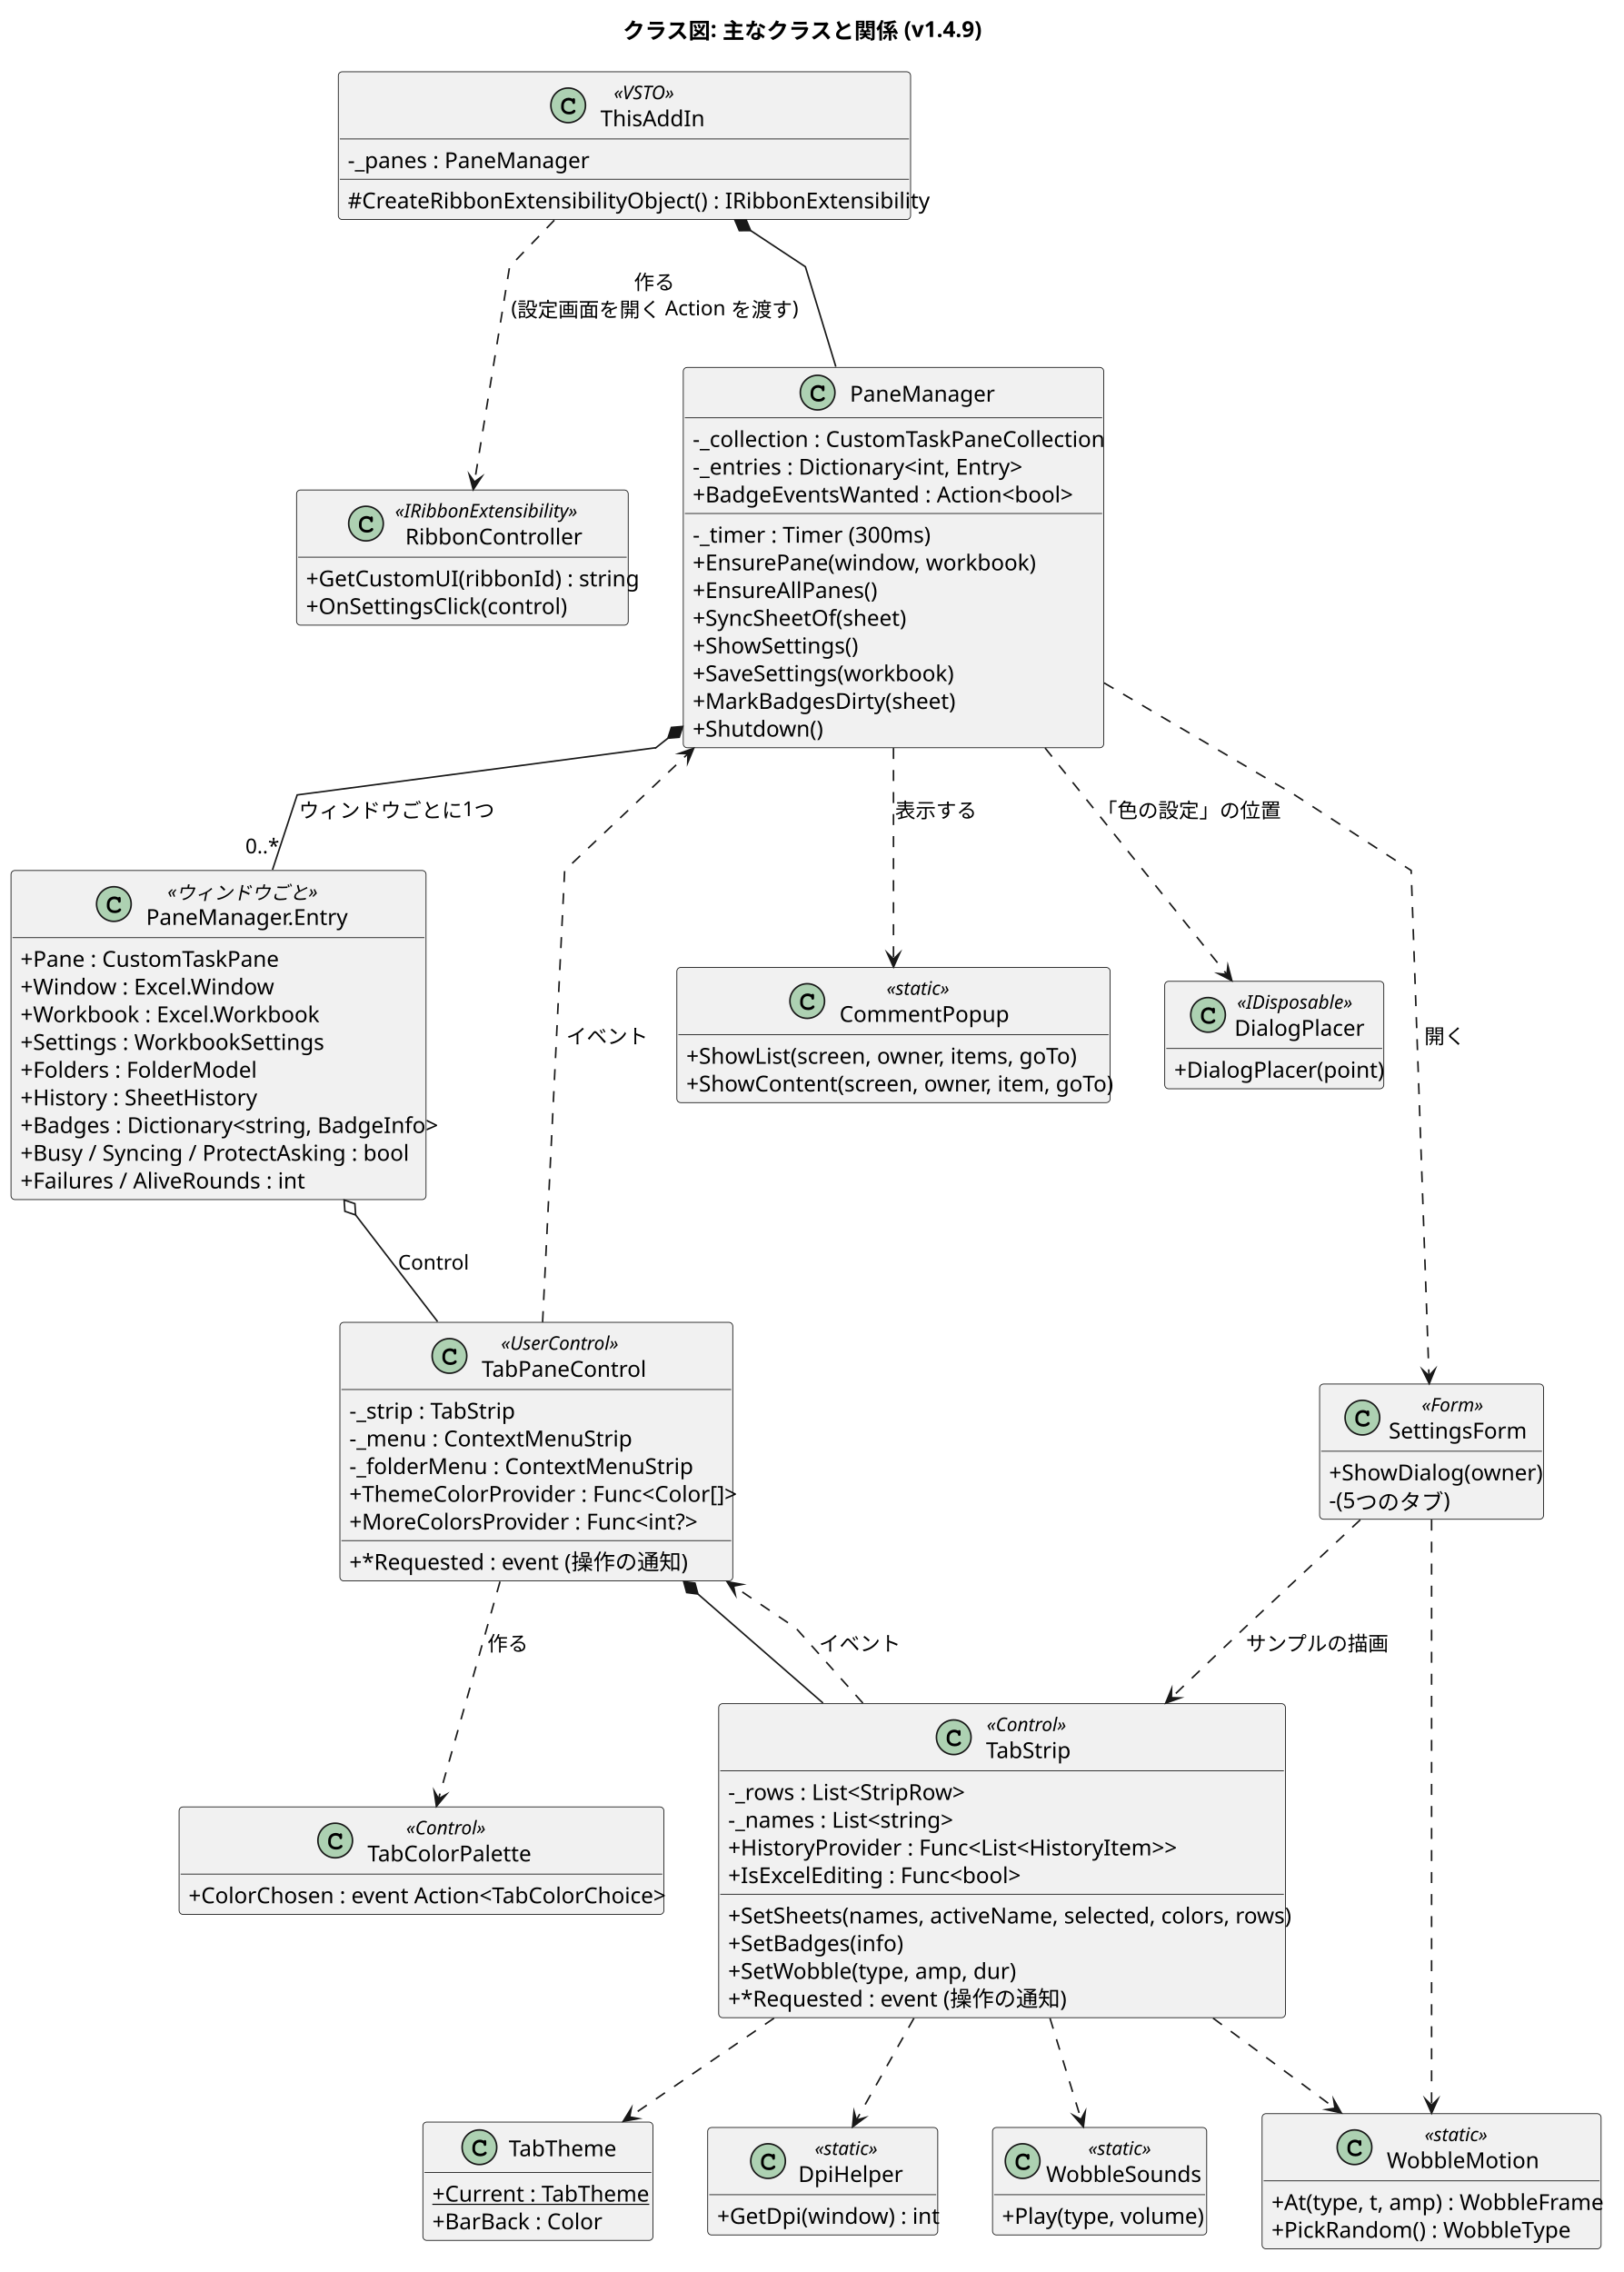
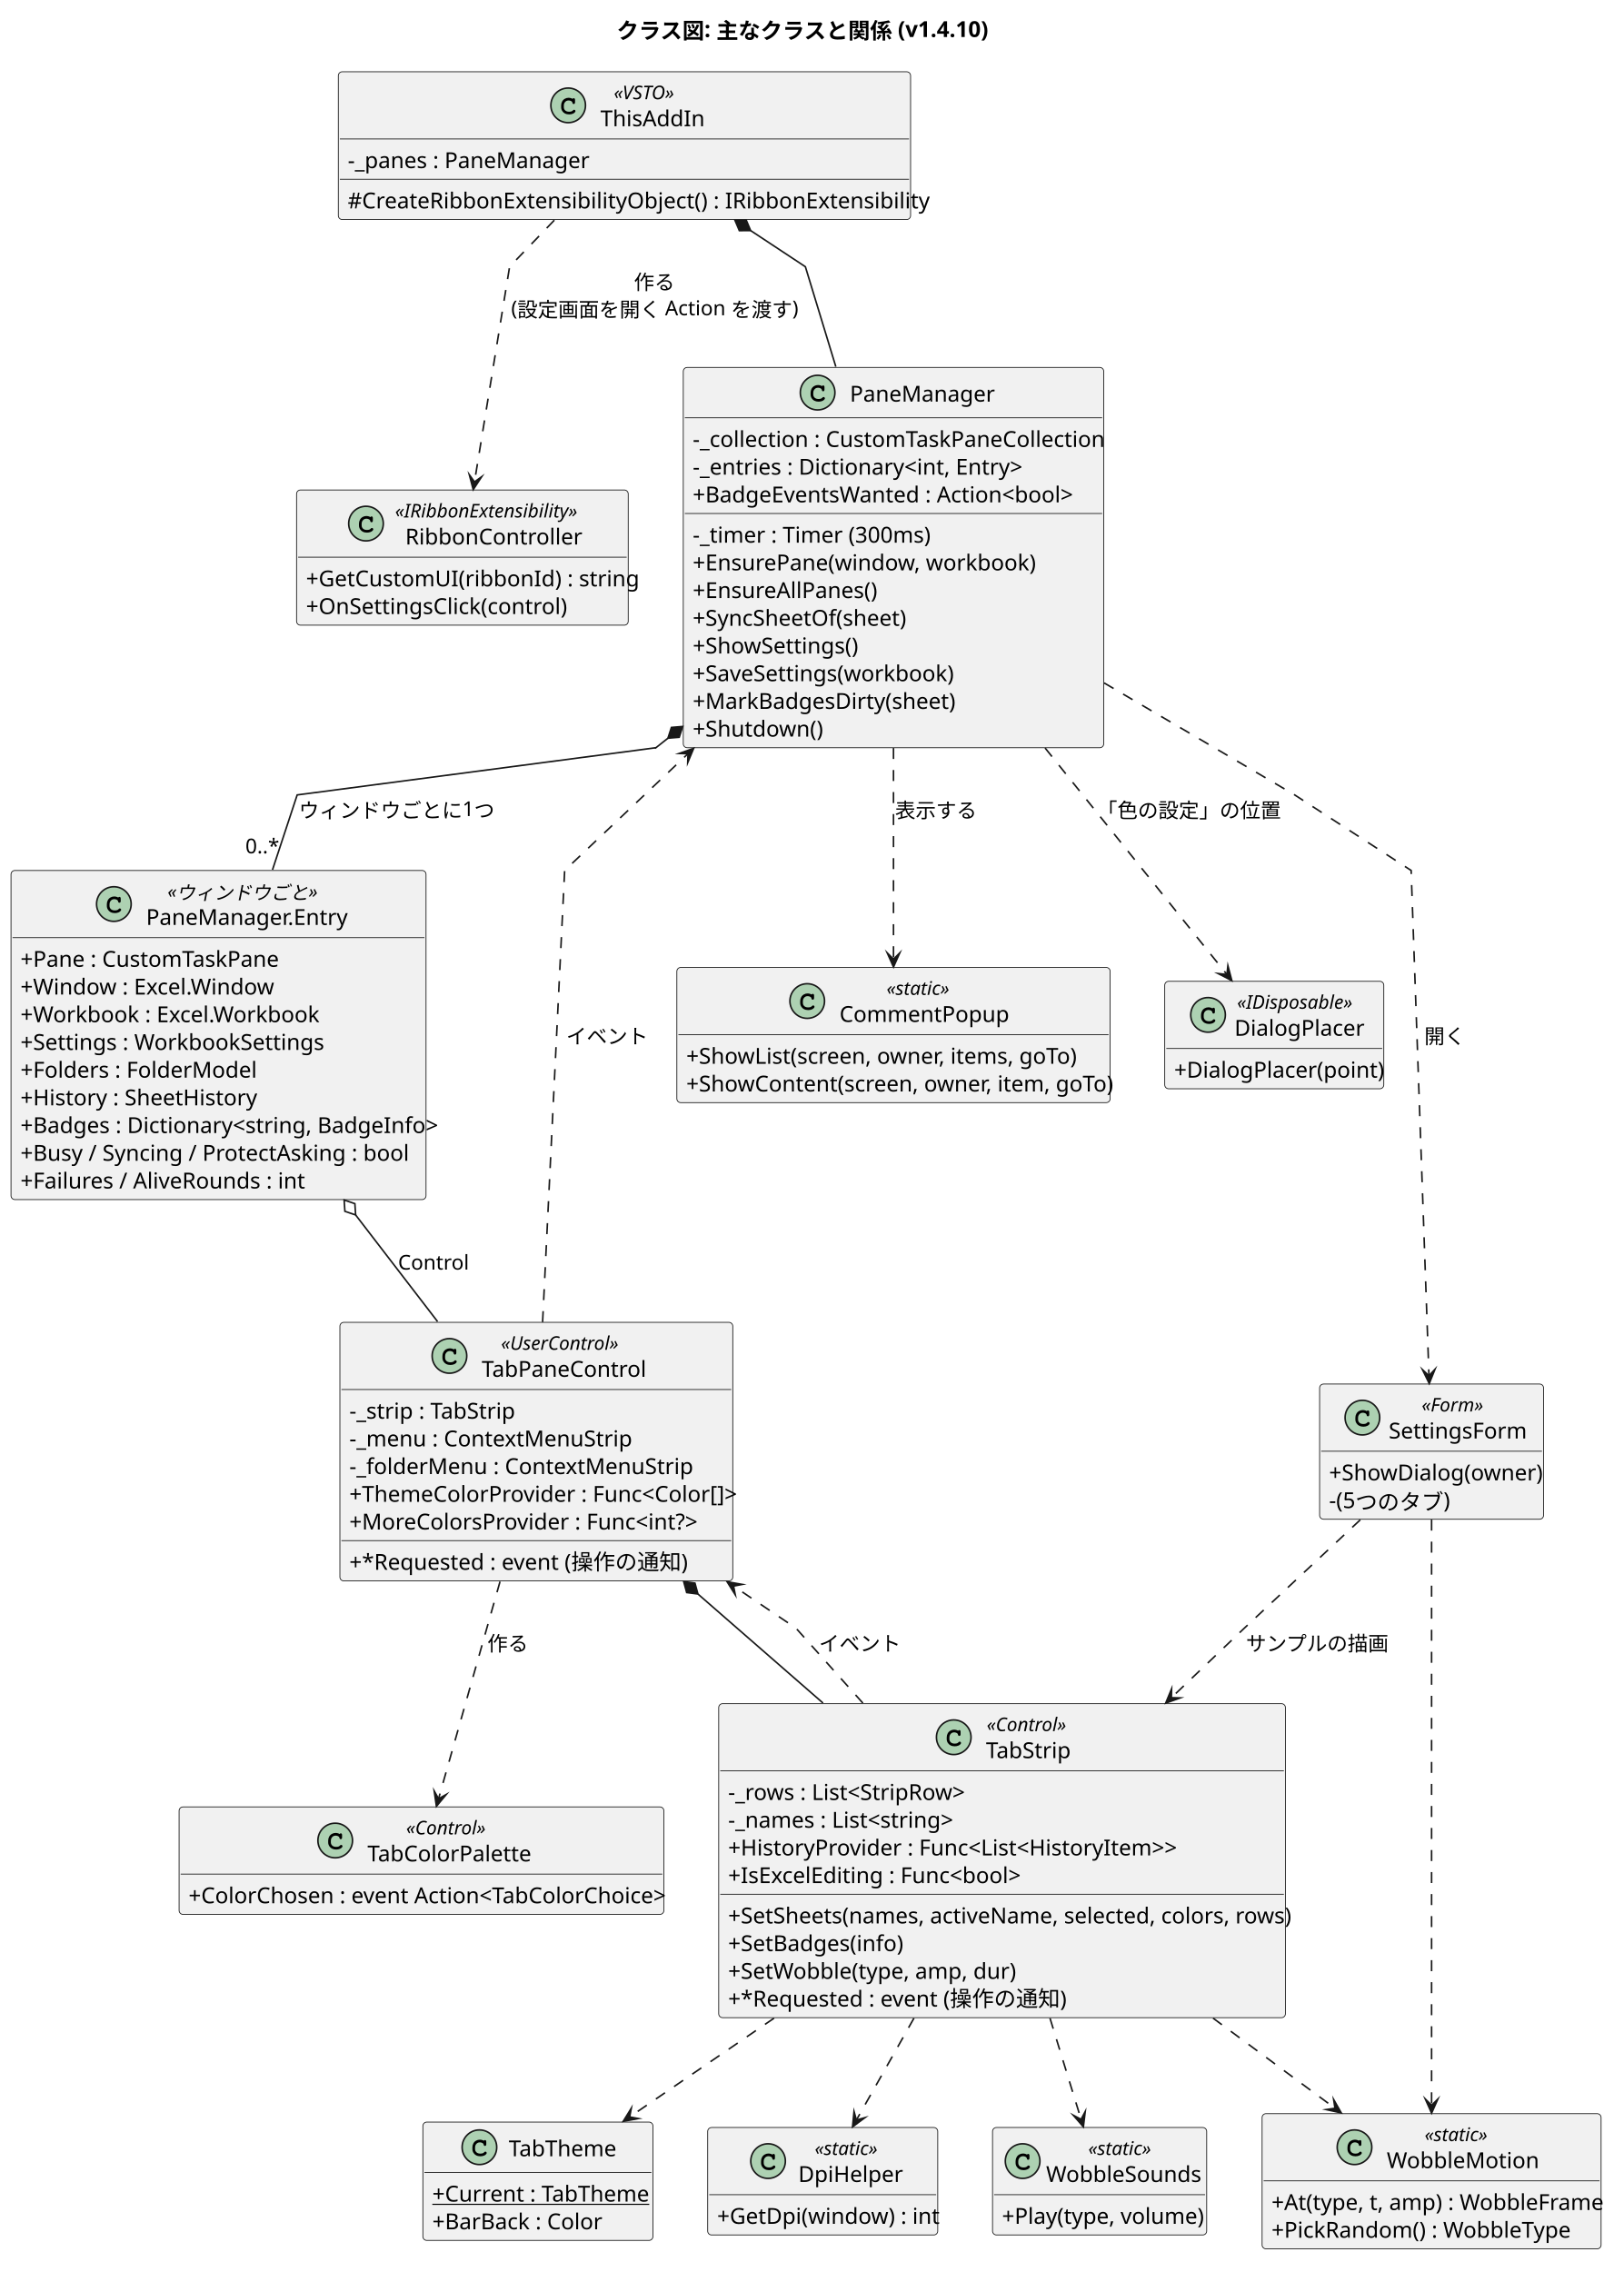
<svg xmlns="http://www.w3.org/2000/svg" version="1.1" data-diagram-type="CLASS" style="width:1032px;height:1444px;background:#FFFFFF;" width="1032px" height="1444px" viewBox="0 0 1032 1444" zoomAndPan="magnify" preserveAspectRatio="none" contentStyleType="text/css">
  <defs />
  <g font-family="sans-serif" lengthAdjust="spacing">
    <g class="title" data-source-line="1">
-       <text x="395.834" y="24.533" fill="#000" font-size="14" textLength="233.939" font-weight="700">クラス図: 主なクラスと関係 (v1.4.9)</text>
+       <text x="391.941" y="24.533" fill="#000" font-size="14" textLength="241.726" font-weight="700">クラス図: 主なクラスと関係 (v1.4.10)</text>
    </g>
    <g class="entity" data-qualified-name="ThisAddIn" id="ent0001" data-source-line="7">
      <rect x="215.03" y="45.609" width="363.716" height="93.922" fill="#F1F1F1" style="stroke:#181818;stroke-width:0.5;" rx="2.5" ry="2.5" />
      <ellipse cx="361.121" cy="66.961" rx="11" ry="11" fill="#ADD1B2" style="stroke:#181818;stroke-width:1;" />
      <path d="M363.886,62.836 Q364.043,62.617 364.23,62.508 Q364.418,62.398 364.636,62.398 Q365.011,62.398 365.246,62.664 Q365.48,62.914 365.48,63.523 L365.48,64.977 Q365.48,65.586 365.246,65.852 Q365.011,66.117 364.636,66.117 Q364.293,66.117 364.09,65.914 Q363.886,65.727 363.777,65.211 Q363.73,64.852 363.543,64.664 Q363.215,64.289 362.605,64.07 Q361.996,63.852 361.371,63.852 Q360.605,63.852 359.965,64.18 Q359.34,64.508 358.84,65.258 Q358.355,66.008 358.355,67.039 L358.355,68.133 Q358.355,69.367 359.246,70.195 Q360.136,71.008 361.73,71.008 Q362.668,71.008 363.324,70.758 Q363.715,70.602 364.136,70.164 Q364.402,69.898 364.543,69.82 Q364.699,69.742 364.902,69.742 Q365.23,69.742 365.48,70.008 Q365.746,70.258 365.746,70.602 Q365.746,70.945 365.402,71.352 Q364.902,71.93 364.105,72.258 Q363.027,72.711 361.73,72.711 Q360.215,72.711 359.011,72.086 Q358.027,71.586 357.34,70.523 Q356.652,69.445 356.652,68.164 L356.652,67.008 Q356.652,65.68 357.261,64.539 Q357.886,63.383 358.98,62.773 Q360.074,62.148 361.308,62.148 Q362.043,62.148 362.683,62.32 Q363.34,62.477 363.886,62.836 Z " fill="#000" />
      <text x="390.128" y="63.066" fill="#000" font-size="12" textLength="46.02" font-style="italic">«VSTO»</text>
      <text x="381.621" y="80.236" fill="#000" font-size="14" textLength="63.034">ThisAddIn</text>
      <line x1="216.03" y1="88.313" x2="577.746" y2="88.313" style="stroke:#181818;stroke-width:0.5;" />
      <text x="221.03" y="106.846" fill="#000" font-size="14" textLength="150.213">-_panes : PaneManager</text>
      <line x1="216.03" y1="113.922" x2="577.746" y2="113.922" style="stroke:#181818;stroke-width:0.5;" />
      <text x="221.03" y="132.455" fill="#000" font-size="14" textLength="351.716">#CreateRibbonExtensibilityObject() : IRibbonExtensibility</text>
    </g>
    <g class="entity" data-qualified-name="RibbonController" id="ent0002" data-source-line="12">
      <rect x="188.49" y="311.419" width="210.796" height="85.922" fill="#F1F1F1" style="stroke:#181818;stroke-width:0.5;" rx="2.5" ry="2.5" />
      <ellipse cx="232.618" cy="332.771" rx="11" ry="11" fill="#ADD1B2" style="stroke:#181818;stroke-width:1;" />
      <path d="M235.384,328.646 Q235.54,328.427 235.728,328.318 Q235.915,328.208 236.134,328.208 Q236.509,328.208 236.743,328.474 Q236.978,328.724 236.978,329.333 L236.978,330.787 Q236.978,331.396 236.743,331.662 Q236.509,331.927 236.134,331.927 Q235.79,331.927 235.587,331.724 Q235.384,331.537 235.275,331.021 Q235.228,330.662 235.04,330.474 Q234.712,330.099 234.103,329.88 Q233.493,329.662 232.868,329.662 Q232.103,329.662 231.462,329.99 Q230.837,330.318 230.337,331.068 Q229.853,331.818 229.853,332.849 L229.853,333.943 Q229.853,335.177 230.743,336.005 Q231.634,336.818 233.228,336.818 Q234.165,336.818 234.821,336.568 Q235.212,336.412 235.634,335.974 Q235.9,335.708 236.04,335.63 Q236.196,335.552 236.4,335.552 Q236.728,335.552 236.978,335.818 Q237.243,336.068 237.243,336.412 Q237.243,336.755 236.9,337.162 Q236.4,337.74 235.603,338.068 Q234.525,338.521 233.228,338.521 Q231.712,338.521 230.509,337.896 Q229.525,337.396 228.837,336.333 Q228.15,335.255 228.15,333.974 L228.15,332.818 Q228.15,331.49 228.759,330.349 Q229.384,329.193 230.478,328.583 Q231.571,327.958 232.806,327.958 Q233.54,327.958 234.181,328.13 Q234.837,328.287 235.384,328.646 Z " fill="#000" />
      <text x="251.091" y="328.876" fill="#000" font-size="12" textLength="118.066" font-style="italic">«IRibbonExtensibility»</text>
      <text x="257.597" y="346.046" fill="#000" font-size="14" textLength="105.055">RibbonController</text>
      <line x1="189.49" y1="354.123" x2="398.286" y2="354.123" style="stroke:#181818;stroke-width:0.5;" />
      <text x="194.49" y="372.656" fill="#000" font-size="14" textLength="198.796">+GetCustomUI(ribbonId) : string</text>
      <text x="194.49" y="390.265" fill="#000" font-size="14" textLength="159.113">+OnSettingsClick(control)</text>
    </g>
    <g class="entity" data-qualified-name="PaneManager" id="ent0003" data-source-line="17">
      <rect x="434.27" y="233.529" width="267.227" height="241.703" fill="#F1F1F1" style="stroke:#181818;stroke-width:0.5;" rx="2.5" ry="2.5" />
      <ellipse cx="519.658" cy="249.529" rx="11" ry="11" fill="#ADD1B2" style="stroke:#181818;stroke-width:1;" />
      <path d="M522.423,245.404 Q522.58,245.186 522.767,245.076 Q522.955,244.967 523.173,244.967 Q523.548,244.967 523.783,245.233 Q524.017,245.483 524.017,246.092 L524.017,247.545 Q524.017,248.154 523.783,248.42 Q523.548,248.686 523.173,248.686 Q522.83,248.686 522.626,248.483 Q522.423,248.295 522.314,247.779 Q522.267,247.42 522.08,247.233 Q521.751,246.858 521.142,246.639 Q520.533,246.42 519.908,246.42 Q519.142,246.42 518.501,246.748 Q517.876,247.076 517.376,247.826 Q516.892,248.576 516.892,249.608 L516.892,250.701 Q516.892,251.936 517.783,252.764 Q518.673,253.576 520.267,253.576 Q521.205,253.576 521.861,253.326 Q522.251,253.17 522.673,252.733 Q522.939,252.467 523.08,252.389 Q523.236,252.311 523.439,252.311 Q523.767,252.311 524.017,252.576 Q524.283,252.826 524.283,253.17 Q524.283,253.514 523.939,253.92 Q523.439,254.498 522.642,254.826 Q521.564,255.279 520.267,255.279 Q518.751,255.279 517.548,254.654 Q516.564,254.154 515.876,253.092 Q515.189,252.014 515.189,250.733 L515.189,249.576 Q515.189,248.248 515.798,247.108 Q516.423,245.951 517.517,245.342 Q518.611,244.717 519.845,244.717 Q520.58,244.717 521.22,244.889 Q521.876,245.045 522.423,245.404 Z " fill="#000" />
      <text x="540.158" y="255.258" fill="#000" font-size="14" textLength="87.951">PaneManager</text>
      <line x1="435.27" y1="265.529" x2="700.497" y2="265.529" style="stroke:#181818;stroke-width:0.5;" />
      <text x="440.27" y="284.063" fill="#000" font-size="14" textLength="255.227">-_collection : CustomTaskPaneCollection</text>
      <text x="440.27" y="301.672" fill="#000" font-size="14" textLength="199.972">-_entries : Dictionary&lt;int, Entry&gt;</text>
      <text x="440.27" y="319.281" fill="#000" font-size="14" textLength="233.105">+BadgeEventsWanted : Action&lt;bool&gt;</text>
      <line x1="435.27" y1="326.358" x2="700.497" y2="326.358" style="stroke:#181818;stroke-width:0.5;" />
      <text x="440.27" y="344.891" fill="#000" font-size="14" textLength="146.234">-_timer : Timer (300ms)</text>
      <text x="440.27" y="362.5" fill="#000" font-size="14" textLength="208.94">+EnsurePane(window, workbook)</text>
      <text x="440.27" y="380.109" fill="#000" font-size="14" textLength="117.113">+EnsureAllPanes()</text>
      <text x="440.27" y="397.719" fill="#000" font-size="14" textLength="134.237">+SyncSheetOf(sheet)</text>
      <text x="440.27" y="415.328" fill="#000" font-size="14" textLength="103.106">+ShowSettings()</text>
      <text x="440.27" y="432.938" fill="#000" font-size="14" textLength="159.913">+SaveSettings(workbook)</text>
      <text x="440.27" y="450.547" fill="#000" font-size="14" textLength="159.113">+MarkBadgesDirty(sheet)</text>
      <text x="440.27" y="468.156" fill="#000" font-size="14" textLength="79.769">+Shutdown()</text>
    </g>
    <g class="entity" data-qualified-name="Entry" id="ent0004" data-source-line="31">
      <rect x="7" y="553.229" width="263.768" height="209.188" fill="#F1F1F1" style="stroke:#181818;stroke-width:0.5;" rx="2.5" ry="2.5" />
      <ellipse cx="72.375" cy="574.581" rx="11" ry="11" fill="#ADD1B2" style="stroke:#181818;stroke-width:1;" />
      <path d="M75.141,570.456 Q75.297,570.237 75.485,570.128 Q75.672,570.018 75.891,570.018 Q76.266,570.018 76.5,570.284 Q76.735,570.534 76.735,571.143 L76.735,572.597 Q76.735,573.206 76.5,573.472 Q76.266,573.737 75.891,573.737 Q75.547,573.737 75.344,573.534 Q75.141,573.347 75.032,572.831 Q74.985,572.472 74.797,572.284 Q74.469,571.909 73.86,571.69 Q73.25,571.472 72.625,571.472 Q71.86,571.472 71.219,571.8 Q70.594,572.128 70.094,572.878 Q69.61,573.628 69.61,574.659 L69.61,575.753 Q69.61,576.987 70.5,577.815 Q71.391,578.628 72.985,578.628 Q73.922,578.628 74.579,578.378 Q74.969,578.222 75.391,577.784 Q75.657,577.518 75.797,577.44 Q75.954,577.362 76.157,577.362 Q76.485,577.362 76.735,577.628 Q77,577.878 77,578.222 Q77,578.565 76.657,578.972 Q76.157,579.55 75.36,579.878 Q74.282,580.331 72.985,580.331 Q71.469,580.331 70.266,579.706 Q69.282,579.206 68.594,578.143 Q67.907,577.065 67.907,575.784 L67.907,574.628 Q67.907,573.3 68.516,572.159 Q69.141,571.003 70.235,570.393 Q71.329,569.768 72.563,569.768 Q73.297,569.768 73.938,569.94 Q74.594,570.097 75.141,570.456 Z " fill="#000" />
      <text x="106.46" y="570.686" fill="#000" font-size="12" textLength="97.348" font-style="italic">«ウィンドウごと»</text>
      <text x="92.875" y="587.856" fill="#000" font-size="14" textLength="124.517">PaneManager.Entry</text>
      <line x1="8" y1="595.933" x2="269.768" y2="595.933" style="stroke:#181818;stroke-width:0.5;" />
      <text x="13" y="614.466" fill="#000" font-size="14" textLength="163.81">+Pane : CustomTaskPane</text>
      <text x="13" y="632.075" fill="#000" font-size="14" textLength="157.555">+Window : Excel.Window</text>
      <text x="13" y="649.684" fill="#000" font-size="14" textLength="184.01">+Workbook : Excel.Workbook</text>
      <text x="13" y="667.294" fill="#000" font-size="14" textLength="184.037">+Settings : WorkbookSettings</text>
      <text x="13" y="684.903" fill="#000" font-size="14" textLength="144.341">+Folders : FolderModel</text>
      <text x="13" y="702.513" fill="#000" font-size="14" textLength="143.548">+History : SheetHistory</text>
      <text x="13" y="720.122" fill="#000" font-size="14" textLength="251.768">+Badges : Dictionary&lt;string, BadgeInfo&gt;</text>
      <text x="13" y="737.731" fill="#000" font-size="14" textLength="236.954">+Busy / Syncing / ProtectAsking : bool</text>
      <text x="13" y="755.341" fill="#000" font-size="14" textLength="174.692">+Failures / AliveRounds : int</text>
    </g>
    <g class="entity" data-qualified-name="TabPaneControl" id="ent0005" data-source-line="43">
      <rect x="216.03" y="840.419" width="249.713" height="164.359" fill="#F1F1F1" style="stroke:#181818;stroke-width:0.5;" rx="2.5" ry="2.5" />
      <ellipse cx="285.661" cy="861.771" rx="11" ry="11" fill="#ADD1B2" style="stroke:#181818;stroke-width:1;" />
      <path d="M288.426,857.646 Q288.583,857.427 288.77,857.318 Q288.958,857.208 289.176,857.208 Q289.551,857.208 289.786,857.474 Q290.02,857.724 290.02,858.333 L290.02,859.787 Q290.02,860.396 289.786,860.662 Q289.551,860.927 289.176,860.927 Q288.833,860.927 288.63,860.724 Q288.426,860.537 288.317,860.021 Q288.27,859.662 288.083,859.474 Q287.755,859.099 287.145,858.88 Q286.536,858.662 285.911,858.662 Q285.145,858.662 284.505,858.99 Q283.88,859.318 283.38,860.068 Q282.895,860.818 282.895,861.849 L282.895,862.943 Q282.895,864.177 283.786,865.005 Q284.676,865.818 286.27,865.818 Q287.208,865.818 287.864,865.568 Q288.255,865.412 288.676,864.974 Q288.942,864.708 289.083,864.63 Q289.239,864.552 289.442,864.552 Q289.77,864.552 290.02,864.818 Q290.286,865.068 290.286,865.412 Q290.286,865.755 289.942,866.162 Q289.442,866.74 288.645,867.068 Q287.567,867.521 286.27,867.521 Q284.755,867.521 283.551,866.896 Q282.567,866.396 281.88,865.333 Q281.192,864.255 281.192,862.974 L281.192,861.818 Q281.192,860.49 281.801,859.349 Q282.426,858.193 283.52,857.583 Q284.614,856.958 285.848,856.958 Q286.583,856.958 287.223,857.13 Q287.88,857.287 288.426,857.646 Z " fill="#000" />
      <text x="318.453" y="857.876" fill="#000" font-size="12" textLength="77.367" font-style="italic">«UserControl»</text>
      <text x="306.161" y="875.046" fill="#000" font-size="14" textLength="101.951">TabPaneControl</text>
      <line x1="217.03" y1="883.123" x2="464.743" y2="883.123" style="stroke:#181818;stroke-width:0.5;" />
      <text x="222.03" y="901.656" fill="#000" font-size="14" textLength="103.476">-_strip : TabStrip</text>
      <text x="222.03" y="919.265" fill="#000" font-size="14" textLength="171.192">-_menu : ContextMenuStrip</text>
      <text x="222.03" y="936.874" fill="#000" font-size="14" textLength="206.213">-_folderMenu : ContextMenuStrip</text>
      <text x="222.03" y="954.484" fill="#000" font-size="14" textLength="237.713">+ThemeColorProvider : Func&lt;Color[]&gt;</text>
      <text x="222.03" y="972.093" fill="#000" font-size="14" textLength="214.375">+MoreColorsProvider : Func&lt;int?&gt;</text>
      <line x1="217.03" y1="979.169" x2="464.743" y2="979.169" style="stroke:#181818;stroke-width:0.5;" />
      <text x="222.03" y="997.703" fill="#000" font-size="14" textLength="210.472">+*Requested : event (操作の通知)</text>
    </g>
    <g class="entity" data-qualified-name="TabStrip" id="ent0006" data-source-line="52">
      <rect x="456.78" y="1082.779" width="360.202" height="199.578" fill="#F1F1F1" style="stroke:#181818;stroke-width:0.5;" rx="2.5" ry="2.5" />
      <ellipse cx="606.176" cy="1104.131" rx="11" ry="11" fill="#ADD1B2" style="stroke:#181818;stroke-width:1;" />
      <path d="M608.942,1100.006 Q609.098,1099.787 609.285,1099.678 Q609.473,1099.568 609.692,1099.568 Q610.067,1099.568 610.301,1099.834 Q610.535,1100.084 610.535,1100.693 L610.535,1102.147 Q610.535,1102.756 610.301,1103.022 Q610.067,1103.287 609.692,1103.287 Q609.348,1103.287 609.145,1103.084 Q608.942,1102.897 608.832,1102.381 Q608.785,1102.022 608.598,1101.834 Q608.27,1101.459 607.66,1101.24 Q607.051,1101.022 606.426,1101.022 Q605.66,1101.022 605.02,1101.35 Q604.395,1101.678 603.895,1102.428 Q603.41,1103.178 603.41,1104.209 L603.41,1105.303 Q603.41,1106.537 604.301,1107.365 Q605.192,1108.178 606.785,1108.178 Q607.723,1108.178 608.379,1107.928 Q608.77,1107.772 609.192,1107.334 Q609.457,1107.068 609.598,1106.99 Q609.754,1106.912 609.957,1106.912 Q610.285,1106.912 610.535,1107.178 Q610.801,1107.428 610.801,1107.772 Q610.801,1108.115 610.457,1108.522 Q609.957,1109.1 609.16,1109.428 Q608.082,1109.881 606.785,1109.881 Q605.27,1109.881 604.067,1109.256 Q603.082,1108.756 602.395,1107.693 Q601.707,1106.615 601.707,1105.334 L601.707,1104.178 Q601.707,1102.85 602.317,1101.709 Q602.942,1100.553 604.035,1099.943 Q605.129,1099.318 606.363,1099.318 Q607.098,1099.318 607.738,1099.49 Q608.395,1099.647 608.942,1100.006 Z " fill="#000" />
      <text x="627.115" y="1100.236" fill="#000" font-size="12" textLength="52.031" font-style="italic">«Control»</text>
      <text x="626.676" y="1117.406" fill="#000" font-size="14" textLength="52.91">TabStrip</text>
      <line x1="457.78" y1="1125.483" x2="815.982" y2="1125.483" style="stroke:#181818;stroke-width:0.5;" />
      <text x="462.78" y="1144.016" fill="#000" font-size="14" textLength="148.606">-_rows : List&lt;StripRow&gt;</text>
      <text x="462.78" y="1161.625" fill="#000" font-size="14" textLength="138.51">-_names : List&lt;string&gt;</text>
      <text x="462.78" y="1179.234" fill="#000" font-size="14" textLength="271.934">+HistoryProvider : Func&lt;List&lt;HistoryItem&gt;&gt;</text>
      <text x="462.78" y="1196.844" fill="#000" font-size="14" textLength="181.72">+IsExcelEditing : Func&lt;bool&gt;</text>
      <line x1="457.78" y1="1203.92" x2="815.982" y2="1203.92" style="stroke:#181818;stroke-width:0.5;" />
      <text x="462.78" y="1222.453" fill="#000" font-size="14" textLength="348.202">+SetSheets(names, activeName, selected, colors, rows)</text>
      <text x="462.78" y="1240.063" fill="#000" font-size="14" textLength="108.568">+SetBadges(info)</text>
      <text x="462.78" y="1257.672" fill="#000" font-size="14" textLength="175.472">+SetWobble(type, amp, dur)</text>
      <text x="462.78" y="1275.281" fill="#000" font-size="14" textLength="210.472">+*Requested : event (操作の通知)</text>
    </g>
    <g class="entity" data-qualified-name="TabColorPalette" id="ent0007" data-source-line="63">
      <rect x="113.83" y="1148.409" width="308.112" height="68.313" fill="#F1F1F1" style="stroke:#181818;stroke-width:0.5;" rx="2.5" ry="2.5" />
      <ellipse cx="213.054" cy="1169.761" rx="11" ry="11" fill="#ADD1B2" style="stroke:#181818;stroke-width:1;" />
      <path d="M215.819,1165.636 Q215.976,1165.417 216.163,1165.308 Q216.351,1165.198 216.569,1165.198 Q216.944,1165.198 217.179,1165.464 Q217.413,1165.714 217.413,1166.323 L217.413,1167.777 Q217.413,1168.386 217.179,1168.652 Q216.944,1168.917 216.569,1168.917 Q216.226,1168.917 216.022,1168.714 Q215.819,1168.527 215.71,1168.011 Q215.663,1167.652 215.476,1167.464 Q215.147,1167.089 214.538,1166.87 Q213.929,1166.652 213.304,1166.652 Q212.538,1166.652 211.897,1166.98 Q211.272,1167.308 210.772,1168.058 Q210.288,1168.808 210.288,1169.839 L210.288,1170.933 Q210.288,1172.167 211.179,1172.995 Q212.069,1173.808 213.663,1173.808 Q214.601,1173.808 215.257,1173.558 Q215.647,1173.402 216.069,1172.964 Q216.335,1172.698 216.476,1172.62 Q216.632,1172.542 216.835,1172.542 Q217.163,1172.542 217.413,1172.808 Q217.679,1173.058 217.679,1173.402 Q217.679,1173.745 217.335,1174.152 Q216.835,1174.73 216.038,1175.058 Q214.96,1175.511 213.663,1175.511 Q212.147,1175.511 210.944,1174.886 Q209.96,1174.386 209.272,1173.323 Q208.585,1172.245 208.585,1170.964 L208.585,1169.808 Q208.585,1168.48 209.194,1167.339 Q209.819,1166.183 210.913,1165.573 Q212.007,1164.948 213.241,1164.948 Q213.976,1164.948 214.616,1165.12 Q215.272,1165.277 215.819,1165.636 Z " fill="#000" />
      <text x="258.121" y="1165.866" fill="#000" font-size="12" textLength="52.031" font-style="italic">«Control»</text>
      <text x="233.554" y="1183.036" fill="#000" font-size="14" textLength="101.165">TabColorPalette</text>
      <line x1="114.83" y1="1191.113" x2="420.942" y2="1191.113" style="stroke:#181818;stroke-width:0.5;" />
      <text x="119.83" y="1209.646" fill="#000" font-size="14" textLength="296.112">+ColorChosen : event Action&lt;TabColorChoice&gt;</text>
    </g>
    <g class="entity" data-qualified-name="SettingsForm" id="ent0008" data-source-line="67">
      <rect x="838.71" y="879.639" width="142.341" height="85.922" fill="#F1F1F1" style="stroke:#181818;stroke-width:0.5;" rx="2.5" ry="2.5" />
      <ellipse cx="865.902" cy="900.991" rx="11" ry="11" fill="#ADD1B2" style="stroke:#181818;stroke-width:1;" />
      <path d="M868.667,896.866 Q868.824,896.647 869.011,896.538 Q869.199,896.428 869.417,896.428 Q869.792,896.428 870.027,896.694 Q870.261,896.944 870.261,897.553 L870.261,899.007 Q870.261,899.616 870.027,899.882 Q869.792,900.147 869.417,900.147 Q869.074,900.147 868.87,899.944 Q868.667,899.757 868.558,899.241 Q868.511,898.882 868.324,898.694 Q867.995,898.319 867.386,898.1 Q866.777,897.882 866.152,897.882 Q865.386,897.882 864.745,898.21 Q864.12,898.538 863.62,899.288 Q863.136,900.038 863.136,901.069 L863.136,902.163 Q863.136,903.397 864.027,904.225 Q864.917,905.038 866.511,905.038 Q867.449,905.038 868.105,904.788 Q868.495,904.632 868.917,904.194 Q869.183,903.928 869.324,903.85 Q869.48,903.772 869.683,903.772 Q870.011,903.772 870.261,904.038 Q870.527,904.288 870.527,904.632 Q870.527,904.975 870.183,905.382 Q869.683,905.96 868.886,906.288 Q867.808,906.741 866.511,906.741 Q864.995,906.741 863.792,906.116 Q862.808,905.616 862.12,904.553 Q861.433,903.475 861.433,902.194 L861.433,901.038 Q861.433,899.71 862.042,898.569 Q862.667,897.413 863.761,896.803 Q864.855,896.178 866.089,896.178 Q866.824,896.178 867.464,896.35 Q868.12,896.507 868.667,896.866 Z " fill="#000" />
      <text x="903.563" y="897.096" fill="#000" font-size="12" textLength="41.344" font-style="italic">«Form»</text>
      <text x="882.611" y="914.266" fill="#000" font-size="14" textLength="83.248">SettingsForm</text>
      <line x1="839.71" y1="922.343" x2="980.051" y2="922.343" style="stroke:#181818;stroke-width:0.5;" />
      <text x="844.71" y="940.876" fill="#000" font-size="14" textLength="130.341">+ShowDialog(owner)</text>
      <text x="844.71" y="958.485" fill="#000" font-size="14" textLength="77.772">-(5つのタブ)</text>
    </g>
    <g class="entity" data-qualified-name="CommentPopup" id="ent0009" data-source-line="72">
      <rect x="430.18" y="614.869" width="275.402" height="85.922" fill="#F1F1F1" style="stroke:#181818;stroke-width:0.5;" rx="2.5" ry="2.5" />
      <ellipse cx="513.049" cy="636.221" rx="11" ry="11" fill="#ADD1B2" style="stroke:#181818;stroke-width:1;" />
      <path d="M515.814,632.096 Q515.971,631.877 516.158,631.768 Q516.346,631.658 516.564,631.658 Q516.939,631.658 517.174,631.924 Q517.408,632.174 517.408,632.783 L517.408,634.237 Q517.408,634.846 517.174,635.112 Q516.939,635.377 516.564,635.377 Q516.221,635.377 516.017,635.174 Q515.814,634.987 515.705,634.471 Q515.658,634.112 515.471,633.924 Q515.142,633.549 514.533,633.33 Q513.924,633.112 513.299,633.112 Q512.533,633.112 511.892,633.44 Q511.267,633.768 510.767,634.518 Q510.283,635.268 510.283,636.299 L510.283,637.393 Q510.283,638.627 511.174,639.455 Q512.064,640.268 513.658,640.268 Q514.596,640.268 515.252,640.018 Q515.642,639.862 516.064,639.424 Q516.33,639.158 516.471,639.08 Q516.627,639.002 516.83,639.002 Q517.158,639.002 517.408,639.268 Q517.674,639.518 517.674,639.862 Q517.674,640.205 517.33,640.612 Q516.83,641.19 516.033,641.518 Q514.955,641.971 513.658,641.971 Q512.142,641.971 510.939,641.346 Q509.955,640.846 509.267,639.783 Q508.58,638.705 508.58,637.424 L508.58,636.268 Q508.58,634.94 509.189,633.799 Q509.814,632.643 510.908,632.033 Q512.002,631.408 513.236,631.408 Q513.971,631.408 514.611,631.58 Q515.267,631.737 515.814,632.096 Z " fill="#000" />
      <text x="563.453" y="632.326" fill="#000" font-size="12" textLength="41.355" font-style="italic">«static»</text>
      <text x="533.549" y="649.496" fill="#000" font-size="14" textLength="101.165">CommentPopup</text>
      <line x1="431.18" y1="657.573" x2="704.582" y2="657.573" style="stroke:#181818;stroke-width:0.5;" />
      <text x="436.18" y="676.106" fill="#000" font-size="14" textLength="243.154">+ShowList(screen, owner, items, goTo)</text>
      <text x="436.18" y="693.715" fill="#000" font-size="14" textLength="263.402">+ShowContent(screen, owner, item, goTo)</text>
    </g>
    <g class="entity" data-qualified-name="DialogPlacer" id="ent0010" data-source-line="77">
      <rect x="740.27" y="623.669" width="139.23" height="68.313" fill="#F1F1F1" style="stroke:#181818;stroke-width:0.5;" rx="2.5" ry="2.5" />
      <ellipse cx="767.806" cy="645.021" rx="11" ry="11" fill="#ADD1B2" style="stroke:#181818;stroke-width:1;" />
      <path d="M770.572,640.896 Q770.728,640.677 770.916,640.568 Q771.103,640.458 771.322,640.458 Q771.697,640.458 771.931,640.724 Q772.166,640.974 772.166,641.583 L772.166,643.037 Q772.166,643.646 771.931,643.912 Q771.697,644.177 771.322,644.177 Q770.978,644.177 770.775,643.974 Q770.572,643.787 770.463,643.271 Q770.416,642.912 770.228,642.724 Q769.9,642.349 769.291,642.13 Q768.681,641.912 768.056,641.912 Q767.291,641.912 766.65,642.24 Q766.025,642.568 765.525,643.318 Q765.041,644.068 765.041,645.099 L765.041,646.193 Q765.041,647.427 765.931,648.255 Q766.822,649.068 768.416,649.068 Q769.353,649.068 770.009,648.818 Q770.4,648.662 770.822,648.224 Q771.088,647.958 771.228,647.88 Q771.384,647.802 771.588,647.802 Q771.916,647.802 772.166,648.068 Q772.431,648.318 772.431,648.662 Q772.431,649.005 772.088,649.412 Q771.588,649.99 770.791,650.318 Q769.713,650.771 768.416,650.771 Q766.9,650.771 765.697,650.146 Q764.713,649.646 764.025,648.583 Q763.338,647.505 763.338,646.224 L763.338,645.068 Q763.338,643.74 763.947,642.599 Q764.572,641.443 765.666,640.833 Q766.759,640.208 767.994,640.208 Q768.728,640.208 769.369,640.38 Q770.025,640.537 770.572,640.896 Z " fill="#000" />
      <text x="786.254" y="641.126" fill="#000" font-size="12" textLength="76.049" font-style="italic">«IDisposable»</text>
      <text x="784.592" y="658.296" fill="#000" font-size="14" textLength="79.372">DialogPlacer</text>
      <line x1="741.27" y1="666.373" x2="878.5" y2="666.373" style="stroke:#181818;stroke-width:0.5;" />
      <text x="746.27" y="684.906" fill="#000" font-size="14" textLength="127.23">+DialogPlacer(point)</text>
    </g>
    <g class="entity" data-qualified-name="TabTheme" id="ent0011" data-source-line="81">
      <rect x="268.77" y="1348.709" width="146.224" height="75.219" fill="#F1F1F1" style="stroke:#181818;stroke-width:0.5;" rx="2.5" ry="2.5" />
      <ellipse cx="304.707" cy="1364.709" rx="11" ry="11" fill="#ADD1B2" style="stroke:#181818;stroke-width:1;" />
      <path d="M307.473,1360.584 Q307.629,1360.366 307.817,1360.256 Q308.004,1360.147 308.223,1360.147 Q308.598,1360.147 308.832,1360.413 Q309.067,1360.663 309.067,1361.272 L309.067,1362.725 Q309.067,1363.334 308.832,1363.6 Q308.598,1363.866 308.223,1363.866 Q307.879,1363.866 307.676,1363.663 Q307.473,1363.475 307.364,1362.959 Q307.317,1362.6 307.129,1362.413 Q306.801,1362.038 306.192,1361.819 Q305.582,1361.6 304.957,1361.6 Q304.192,1361.6 303.551,1361.928 Q302.926,1362.256 302.426,1363.006 Q301.942,1363.756 301.942,1364.788 L301.942,1365.881 Q301.942,1367.116 302.832,1367.944 Q303.723,1368.756 305.317,1368.756 Q306.254,1368.756 306.91,1368.506 Q307.301,1368.35 307.723,1367.913 Q307.989,1367.647 308.129,1367.569 Q308.285,1367.491 308.489,1367.491 Q308.817,1367.491 309.067,1367.756 Q309.332,1368.006 309.332,1368.35 Q309.332,1368.694 308.989,1369.1 Q308.489,1369.678 307.692,1370.006 Q306.614,1370.459 305.317,1370.459 Q303.801,1370.459 302.598,1369.834 Q301.614,1369.334 300.926,1368.272 Q300.239,1367.194 300.239,1365.913 L300.239,1364.756 Q300.239,1363.428 300.848,1362.288 Q301.473,1361.131 302.567,1360.522 Q303.66,1359.897 304.895,1359.897 Q305.629,1359.897 306.27,1360.069 Q306.926,1360.225 307.473,1360.584 Z " fill="#000" />
      <text x="323.36" y="1370.438" fill="#000" font-size="14" textLength="67.696">TabTheme</text>
      <line x1="269.77" y1="1380.709" x2="413.994" y2="1380.709" style="stroke:#181818;stroke-width:0.5;" />
      <text x="274.77" y="1399.243" fill="#000" font-size="14" textLength="134.224" text-decoration="underline">+Current : TabTheme</text>
      <text x="274.77" y="1416.852" fill="#000" font-size="14" textLength="106.21">+BarBack : Color</text>
    </g>
    <g class="entity" data-qualified-name="DpiHelper" id="ent0012" data-source-line="86">
      <rect x="449.78" y="1352.159" width="146.217" height="68.313" fill="#F1F1F1" style="stroke:#181818;stroke-width:0.5;" rx="2.5" ry="2.5" />
      <ellipse cx="488.166" cy="1373.511" rx="11" ry="11" fill="#ADD1B2" style="stroke:#181818;stroke-width:1;" />
      <path d="M490.932,1369.386 Q491.088,1369.167 491.275,1369.058 Q491.463,1368.948 491.682,1368.948 Q492.057,1368.948 492.291,1369.214 Q492.525,1369.464 492.525,1370.073 L492.525,1371.527 Q492.525,1372.136 492.291,1372.402 Q492.057,1372.667 491.682,1372.667 Q491.338,1372.667 491.135,1372.464 Q490.932,1372.277 490.822,1371.761 Q490.775,1371.402 490.588,1371.214 Q490.26,1370.839 489.65,1370.62 Q489.041,1370.402 488.416,1370.402 Q487.65,1370.402 487.01,1370.73 Q486.385,1371.058 485.885,1371.808 Q485.4,1372.558 485.4,1373.589 L485.4,1374.683 Q485.4,1375.917 486.291,1376.745 Q487.182,1377.558 488.775,1377.558 Q489.713,1377.558 490.369,1377.308 Q490.76,1377.152 491.182,1376.714 Q491.447,1376.448 491.588,1376.37 Q491.744,1376.292 491.947,1376.292 Q492.275,1376.292 492.525,1376.558 Q492.791,1376.808 492.791,1377.152 Q492.791,1377.495 492.447,1377.902 Q491.947,1378.48 491.15,1378.808 Q490.072,1379.261 488.775,1379.261 Q487.26,1379.261 486.057,1378.636 Q485.072,1378.136 484.385,1377.073 Q483.697,1375.995 483.697,1374.714 L483.697,1373.558 Q483.697,1372.23 484.307,1371.089 Q484.932,1369.933 486.025,1369.323 Q487.119,1368.698 488.353,1368.698 Q489.088,1368.698 489.728,1368.87 Q490.385,1369.027 490.932,1369.386 Z " fill="#000" />
      <text x="517.809" y="1369.616" fill="#000" font-size="12" textLength="41.355" font-style="italic">«static»</text>
      <text x="507.363" y="1386.786" fill="#000" font-size="14" textLength="62.248">DpiHelper</text>
      <line x1="450.78" y1="1394.863" x2="594.997" y2="1394.863" style="stroke:#181818;stroke-width:0.5;" />
      <text x="455.78" y="1413.396" fill="#000" font-size="14" textLength="134.217">+GetDpi(window) : int</text>
    </g>
    <g class="entity" data-qualified-name="WobbleMotion" id="ent0013" data-source-line="90">
      <rect x="802.15" y="1343.359" width="215.458" height="85.922" fill="#F1F1F1" style="stroke:#181818;stroke-width:0.5;" rx="2.5" ry="2.5" />
      <ellipse cx="860.884" cy="1364.711" rx="11" ry="11" fill="#ADD1B2" style="stroke:#181818;stroke-width:1;" />
      <path d="M863.65,1360.586 Q863.806,1360.367 863.994,1360.258 Q864.181,1360.148 864.4,1360.148 Q864.775,1360.148 865.009,1360.414 Q865.244,1360.664 865.244,1361.273 L865.244,1362.727 Q865.244,1363.336 865.009,1363.602 Q864.775,1363.867 864.4,1363.867 Q864.056,1363.867 863.853,1363.664 Q863.65,1363.477 863.541,1362.961 Q863.494,1362.602 863.306,1362.414 Q862.978,1362.039 862.369,1361.82 Q861.759,1361.602 861.134,1361.602 Q860.369,1361.602 859.728,1361.93 Q859.103,1362.258 858.603,1363.008 Q858.119,1363.758 858.119,1364.789 L858.119,1365.883 Q858.119,1367.117 859.009,1367.945 Q859.9,1368.758 861.494,1368.758 Q862.431,1368.758 863.088,1368.508 Q863.478,1368.352 863.9,1367.914 Q864.166,1367.648 864.306,1367.57 Q864.463,1367.492 864.666,1367.492 Q864.994,1367.492 865.244,1367.758 Q865.509,1368.008 865.509,1368.352 Q865.509,1368.695 865.166,1369.102 Q864.666,1369.68 863.869,1370.008 Q862.791,1370.461 861.494,1370.461 Q859.978,1370.461 858.775,1369.836 Q857.791,1369.336 857.103,1368.273 Q856.416,1367.195 856.416,1365.914 L856.416,1364.758 Q856.416,1363.43 857.025,1362.289 Q857.65,1361.133 858.744,1360.523 Q859.838,1359.898 861.072,1359.898 Q861.806,1359.898 862.447,1360.07 Q863.103,1360.227 863.65,1360.586 Z " fill="#000" />
      <text x="905.451" y="1360.816" fill="#000" font-size="12" textLength="41.355" font-style="italic">«static»</text>
      <text x="881.384" y="1377.986" fill="#000" font-size="14" textLength="89.489">WobbleMotion</text>
      <line x1="803.15" y1="1386.063" x2="1016.608" y2="1386.063" style="stroke:#181818;stroke-width:0.5;" />
      <text x="808.15" y="1404.596" fill="#000" font-size="14" textLength="203.458">+At(type, t, amp) : WobbleFrame</text>
      <text x="808.15" y="1422.205" fill="#000" font-size="14" textLength="187.127">+PickRandom() : WobbleType</text>
    </g>
    <g class="entity" data-qualified-name="WobbleSounds" id="ent0014" data-source-line="95">
      <rect x="630.83" y="1352.159" width="136.106" height="68.313" fill="#F1F1F1" style="stroke:#181818;stroke-width:0.5;" rx="2.5" ry="2.5" />
      <ellipse cx="649.95" cy="1373.511" rx="11" ry="11" fill="#ADD1B2" style="stroke:#181818;stroke-width:1;" />
      <path d="M652.715,1369.386 Q652.872,1369.167 653.059,1369.058 Q653.247,1368.948 653.465,1368.948 Q653.84,1368.948 654.075,1369.214 Q654.309,1369.464 654.309,1370.073 L654.309,1371.527 Q654.309,1372.136 654.075,1372.402 Q653.84,1372.667 653.465,1372.667 Q653.122,1372.667 652.919,1372.464 Q652.715,1372.277 652.606,1371.761 Q652.559,1371.402 652.372,1371.214 Q652.044,1370.839 651.434,1370.62 Q650.825,1370.402 650.2,1370.402 Q649.434,1370.402 648.794,1370.73 Q648.169,1371.058 647.669,1371.808 Q647.184,1372.558 647.184,1373.589 L647.184,1374.683 Q647.184,1375.917 648.075,1376.745 Q648.965,1377.558 650.559,1377.558 Q651.497,1377.558 652.153,1377.308 Q652.544,1377.152 652.965,1376.714 Q653.231,1376.448 653.372,1376.37 Q653.528,1376.292 653.731,1376.292 Q654.059,1376.292 654.309,1376.558 Q654.575,1376.808 654.575,1377.152 Q654.575,1377.495 654.231,1377.902 Q653.731,1378.48 652.934,1378.808 Q651.856,1379.261 650.559,1379.261 Q649.044,1379.261 647.84,1378.636 Q646.856,1378.136 646.169,1377.073 Q645.481,1375.995 645.481,1374.714 L645.481,1373.558 Q645.481,1372.23 646.09,1371.089 Q646.715,1369.933 647.809,1369.323 Q648.903,1368.698 650.137,1368.698 Q650.872,1368.698 651.512,1368.87 Q652.169,1369.027 652.715,1369.386 Z " fill="#000" />
      <text x="691.663" y="1369.616" fill="#000" font-size="12" textLength="41.355" font-style="italic">«static»</text>
      <text x="664.865" y="1386.786" fill="#000" font-size="14" textLength="94.951">WobbleSounds</text>
      <line x1="631.83" y1="1394.863" x2="765.936" y2="1394.863" style="stroke:#181818;stroke-width:0.5;" />
      <text x="636.83" y="1413.396" fill="#000" font-size="14" textLength="124.106">+Play(type, volume)</text>
    </g>
    <g class="link" data-entity-1="ent0001" data-entity-2="ent0003" id="lnk15" data-source-line="99" data-link-type="composition">
      <path d="M477.103,146.553 C501.053,162.373 511.88,169.529 511.88,169.529 C511.88,169.529 520.64,198.289 531.23,233.059" style="stroke:#181818;stroke-width:1;" fill="none" id="ThisAddIn-backto-PaneManager" codeLine="99" />
      <polygon points="467.09,139.939,469.892,146.584,477.103,146.553,474.301,139.909,467.09,139.939" fill="#181818" style="stroke:#181818;stroke-width:1;stroke-linejoin:miter;stroke-miterlimit:10;" />
    </g>
    <g class="link" data-entity-1="ent0001" data-entity-2="ent0002" id="lnk16" data-source-line="100" data-link-type="dependency">
      <path d="M352.32,139.939 C337.12,155.759 323.88,169.529 323.88,169.529 C323.88,169.529 310.425,251.985 301.575,306.265" style="stroke:#181818;stroke-width:1;stroke-dasharray:7,7;" fill="none" id="ThisAddIn-to-RibbonController" codeLine="100" />
      <polygon points="300.77,311.199,306.166,302.96,301.575,306.265,298.27,301.673,300.77,311.199" fill="#181818" style="stroke:#181818;stroke-width:1;stroke-linejoin:miter;stroke-miterlimit:10;" />
      <text x="402.886" y="184.024" fill="#000" font-size="13" textLength="26">作る</text>
      <text x="324.88" y="200.376" fill="#000" font-size="13" textLength="182.013">(設定画面を開く Action を渡す)</text>
    </g>
    <g class="link" data-entity-1="ent0003" data-entity-2="ent0004" id="lnk17" data-source-line="101" data-link-type="composition">
      <path d="M424.512,469.18 C414.082,477.46 416.88,475.229 416.88,475.229 C416.88,475.229 188.88,505.229 188.88,505.229 C188.88,505.229 181.93,526.329 173.2,552.779" style="stroke:#181818;stroke-width:1;" fill="none" id="PaneManager-backto-Entry" codeLine="101" />
      <polygon points="433.91,461.719,426.724,462.317,424.512,469.18,431.698,468.583,433.91,461.719" fill="#181818" style="stroke:#181818;stroke-width:1;stroke-linejoin:miter;stroke-miterlimit:10;" />
      <text x="189.88" y="519.724" fill="#000" font-size="13" textLength="124.23">ウィンドウごとに1つ</text>
      <text x="155.963" y="542.338" fill="#000" font-size="13" textLength="19.513">0..*</text>
    </g>
    <g class="link" data-entity-1="ent0004" data-entity-2="ent0005" id="lnk18" data-source-line="102" data-link-type="aggregation">
      <path d="M226.033,772.193 C245.773,797.873 259.33,815.509 278.12,839.959" style="stroke:#181818;stroke-width:1;" fill="none" id="Entry-backto-TabPaneControl" codeLine="102" />
      <polygon points="218.72,762.679,219.205,769.874,226.033,772.193,225.548,764.999,218.72,762.679" fill="none" style="stroke:#181818;stroke-width:1;stroke-linejoin:miter;stroke-miterlimit:10;" />
      <text x="252.98" y="806.914" fill="#000" font-size="13" textLength="41.907">Control</text>
    </g>
    <g class="link" data-entity-1="ent0005" data-entity-2="ent0006" id="lnk19" data-source-line="103" data-link-type="composition">
      <path d="M443.586,1013.104 C471.706,1037.614 493.81,1056.879 523.08,1082.389" style="stroke:#181818;stroke-width:1;" fill="none" id="TabPaneControl-backto-TabStrip" codeLine="103" />
      <polygon points="434.54,1005.219,436.435,1012.177,443.586,1013.104,441.691,1006.146,434.54,1005.219" fill="#181818" style="stroke:#181818;stroke-width:1;stroke-linejoin:miter;stroke-miterlimit:10;" />
    </g>
    <g class="link" data-entity-1="ent0006" data-entity-2="ent0005" id="lnk21" data-source-line="105" data-link-type="dependency">
      <path d="M548.42,1082.439 C524.89,1056.069 505.88,1034.779 505.88,1034.779 C505.88,1034.779 491.197,1024.883 466.247,1008.073" style="stroke:#181818;stroke-width:1;stroke-dasharray:7,7;" fill="none" id="TabStrip-to-TabPaneControl" codeLine="105" />
      <polygon points="462.1,1005.279,467.329,1013.626,466.247,1008.073,471.799,1006.991,462.1,1005.279" fill="#181818" style="stroke:#181818;stroke-width:1;stroke-linejoin:miter;stroke-miterlimit:10;" />
      <text x="520.51" y="1049.274" fill="#000" font-size="13" textLength="52">イベント</text>
    </g>
    <g class="link" data-entity-1="ent0005" data-entity-2="ent0007" id="lnk20" data-source-line="104" data-link-type="dependency">
      <path d="M317.79,1005.219 C304.13,1053.489 288.922,1107.228 278.732,1143.228" style="stroke:#181818;stroke-width:1;stroke-dasharray:7,7;" fill="none" id="TabPaneControl-to-TabColorPalette" codeLine="104" />
      <polygon points="277.37,1148.039,283.67,1140.469,278.732,1143.228,275.972,1138.29,277.37,1148.039" fill="#181818" style="stroke:#181818;stroke-width:1;stroke-linejoin:miter;stroke-miterlimit:10;" />
      <text x="309.75" y="1049.274" fill="#000" font-size="13" textLength="26">作る</text>
    </g>
    <g class="link" data-entity-1="ent0005" data-entity-2="ent0003" id="lnk22" data-source-line="106" data-link-type="dependency">
      <path d="M344.86,840.299 C350.16,731.819 358.88,553.229 358.88,553.229 C358.88,553.229 393.489,520.467 437.259,479.037" style="stroke:#181818;stroke-width:1;stroke-dasharray:7,7;" fill="none" id="TabPaneControl-to-PaneManager" codeLine="106" />
      <polygon points="440.89,475.599,431.604,478.881,437.259,479.037,437.103,484.691,440.89,475.599" fill="#181818" style="stroke:#181818;stroke-width:1;stroke-linejoin:miter;stroke-miterlimit:10;" />
      <text x="359.88" y="663.324" fill="#000" font-size="13" textLength="52">イベント</text>
    </g>
    <g class="link" data-entity-1="ent0003" data-entity-2="ent0008" id="lnk23" data-source-line="107" data-link-type="dependency">
      <path d="M701.73,434.039 C763.3,470.219 822.88,505.229 822.88,505.229 C822.88,505.229 896.88,553.229 896.88,553.229 C896.88,553.229 904.804,777.592 908.214,874.342" style="stroke:#181818;stroke-width:1;stroke-dasharray:7,7;" fill="none" id="PaneManager-to-SettingsForm" codeLine="107" />
      <polygon points="908.39,879.339,912.071,870.204,908.214,874.342,904.075,870.486,908.39,879.339" fill="#181818" style="stroke:#181818;stroke-width:1;stroke-linejoin:miter;stroke-miterlimit:10;" />
      <text x="905.25" y="663.324" fill="#000" font-size="13" textLength="26">開く</text>
    </g>
    <g class="link" data-entity-1="ent0003" data-entity-2="ent0009" id="lnk24" data-source-line="108" data-link-type="dependency">
      <path d="M567.88,475.389 C567.88,524.639 567.88,573.469 567.88,609.599" style="stroke:#181818;stroke-width:1;stroke-dasharray:7,7;" fill="none" id="PaneManager-to-CommentPopup" codeLine="108" />
      <polygon points="567.88,614.599,571.88,605.599,567.88,609.599,563.88,605.599,567.88,614.599" fill="#181818" style="stroke:#181818;stroke-width:1;stroke-linejoin:miter;stroke-miterlimit:10;" />
      <text x="568.88" y="519.724" fill="#000" font-size="13" textLength="52">表示する</text>
    </g>
    <g class="link" data-entity-1="ent0003" data-entity-2="ent0010" id="lnk25" data-source-line="109" data-link-type="dependency">
      <path d="M664.22,475.389 C707.06,528.749 751.08,583.57 779.8,619.35" style="stroke:#181818;stroke-width:1;stroke-dasharray:7,7;" fill="none" id="PaneManager-to-DialogPlacer" codeLine="109" />
      <polygon points="782.93,623.249,780.416,613.727,779.8,619.35,774.177,618.735,782.93,623.249" fill="#181818" style="stroke:#181818;stroke-width:1;stroke-linejoin:miter;stroke-miterlimit:10;" />
      <text x="697.14" y="519.724" fill="#000" font-size="13" textLength="117">「色の設定」の位置</text>
    </g>
    <g class="link" data-entity-1="ent0008" data-entity-2="ent0006" id="lnk26" data-source-line="110" data-link-type="dependency">
      <path d="M864.56,965.949 C830.93,997.369 790.88,1034.779 790.88,1034.779 C790.88,1034.779 772.17,1052.62 744.5,1078.99" style="stroke:#181818;stroke-width:1;stroke-dasharray:7,7;" fill="none" id="SettingsForm-to-TabStrip" codeLine="110" />
      <polygon points="740.88,1082.439,750.155,1079.126,744.5,1078.99,744.636,1073.335,740.88,1082.439" fill="#181818" style="stroke:#181818;stroke-width:1;stroke-linejoin:miter;stroke-miterlimit:10;" />
      <text x="791.88" y="1049.274" fill="#000" font-size="13" textLength="91">サンプルの描画</text>
    </g>
    <g class="link" data-entity-1="ent0006" data-entity-2="ent0011" id="lnk27" data-source-line="111" data-link-type="dependency">
      <path d="M491.98,1282.669 C457.73,1306.089 427.437,1326.806 400.207,1345.436" style="stroke:#181818;stroke-width:1;stroke-dasharray:7,7;" fill="none" id="TabStrip-to-TabTheme" codeLine="111" />
      <polygon points="396.08,1348.259,405.767,1346.479,400.207,1345.436,401.249,1339.876,396.08,1348.259" fill="#181818" style="stroke:#181818;stroke-width:1;stroke-linejoin:miter;stroke-miterlimit:10;" />
    </g>
    <g class="link" data-entity-1="ent0006" data-entity-2="ent0012" id="lnk28" data-source-line="112" data-link-type="dependency">
      <path d="M580.89,1282.669 C566.81,1307.579 555.109,1328.286 544.309,1347.406" style="stroke:#181818;stroke-width:1;stroke-dasharray:7,7;" fill="none" id="TabStrip-to-DpiHelper" codeLine="112" />
      <polygon points="541.85,1351.759,549.759,1345.89,544.309,1347.406,542.794,1341.956,541.85,1351.759" fill="#181818" style="stroke:#181818;stroke-width:1;stroke-linejoin:miter;stroke-miterlimit:10;" />
    </g>
    <g class="link" data-entity-1="ent0006" data-entity-2="ent0013" id="lnk29" data-source-line="113" data-link-type="dependency">
      <path d="M770.98,1282.669 C799.71,1303.899 824.548,1322.259 848.468,1339.929" style="stroke:#181818;stroke-width:1;stroke-dasharray:7,7;" fill="none" id="TabStrip-to-WobbleMotion" codeLine="113" />
      <polygon points="852.49,1342.899,847.628,1334.334,848.468,1339.929,842.874,1340.769,852.49,1342.899" fill="#181818" style="stroke:#181818;stroke-width:1;stroke-linejoin:miter;stroke-miterlimit:10;" />
    </g>
    <g class="link" data-entity-1="ent0006" data-entity-2="ent0014" id="lnk30" data-source-line="114" data-link-type="dependency">
      <path d="M667.34,1282.669 C674.99,1307.579 681.233,1327.86 687.103,1346.98" style="stroke:#181818;stroke-width:1;stroke-dasharray:7,7;" fill="none" id="TabStrip-to-WobbleSounds" codeLine="114" />
      <polygon points="688.57,1351.759,689.752,1341.982,687.103,1346.98,682.105,1344.33,688.57,1351.759" fill="#181818" style="stroke:#181818;stroke-width:1;stroke-linejoin:miter;stroke-miterlimit:10;" />
    </g>
    <g class="link" data-entity-1="ent0008" data-entity-2="ent0013" id="lnk31" data-source-line="115" data-link-type="dependency">
      <path d="M909.88,965.799 C909.88,1053.619 909.88,1250.169 909.88,1338.049" style="stroke:#181818;stroke-width:1;stroke-dasharray:7,7;" fill="none" id="SettingsForm-to-WobbleMotion" codeLine="115" />
      <polygon points="909.88,1343.049,913.88,1334.049,909.88,1338.049,905.88,1334.049,909.88,1343.049" fill="#181818" style="stroke:#181818;stroke-width:1;stroke-linejoin:miter;stroke-miterlimit:10;" />
    </g>
  </g>
</svg>
